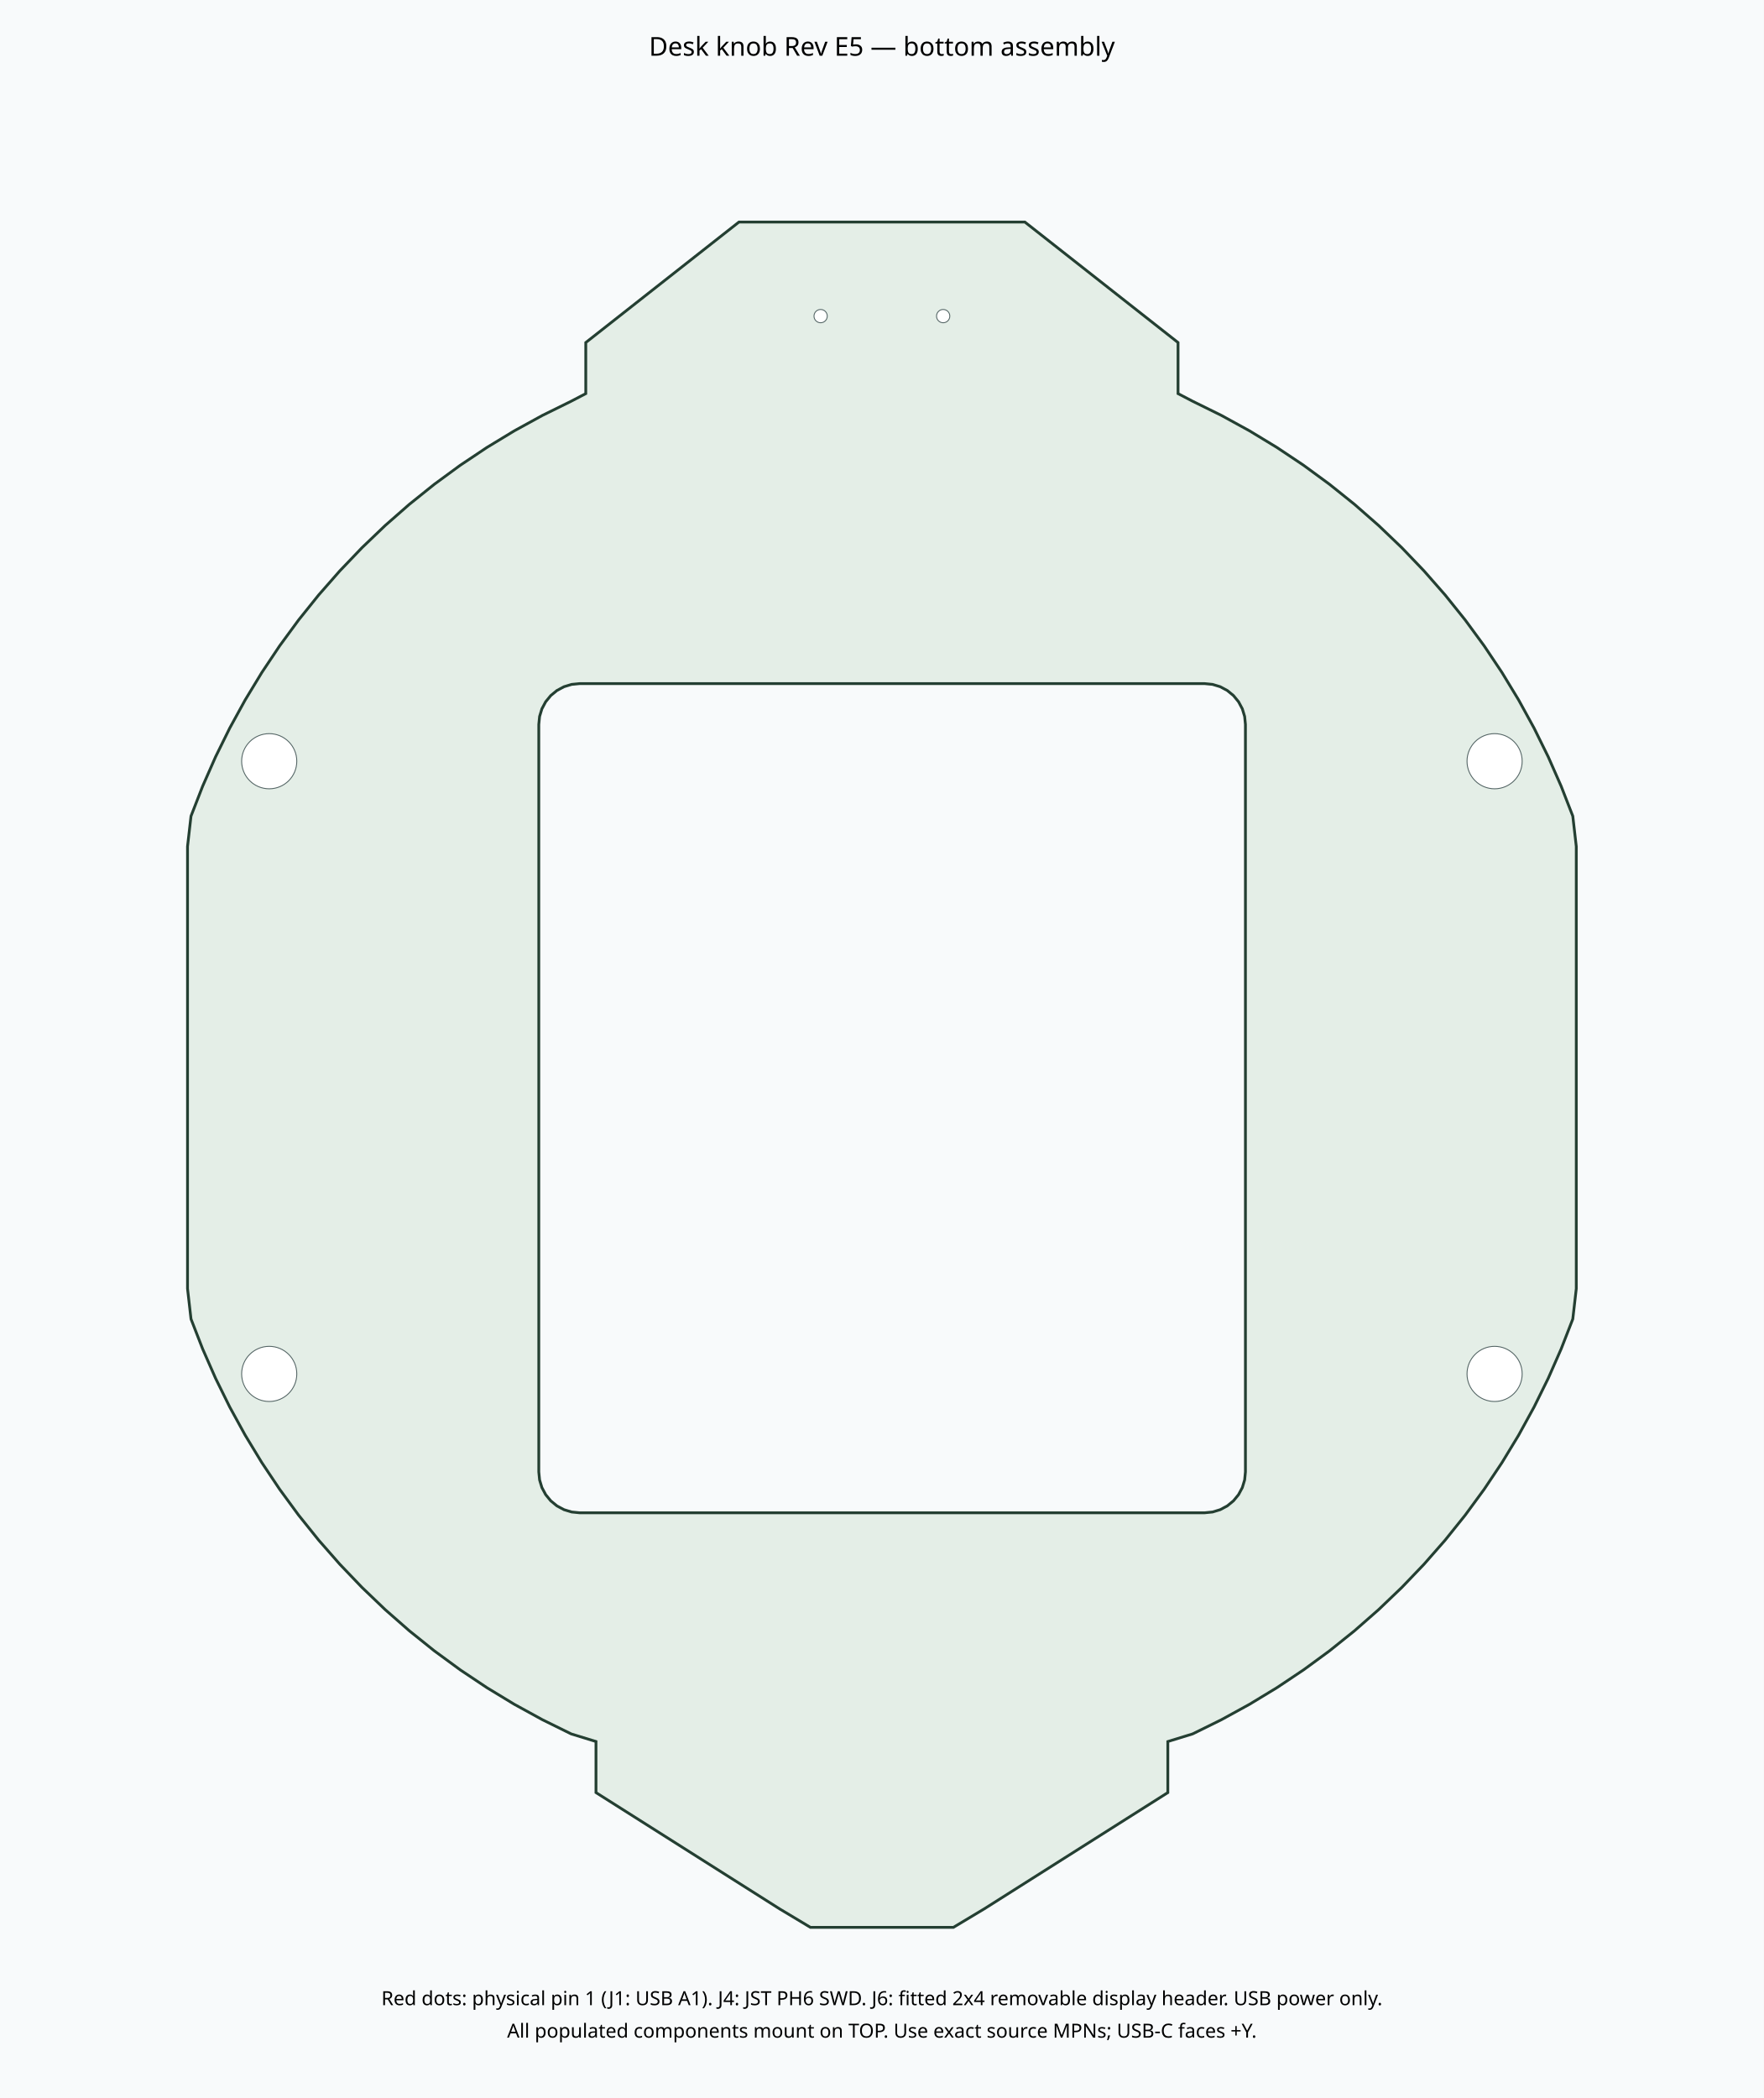
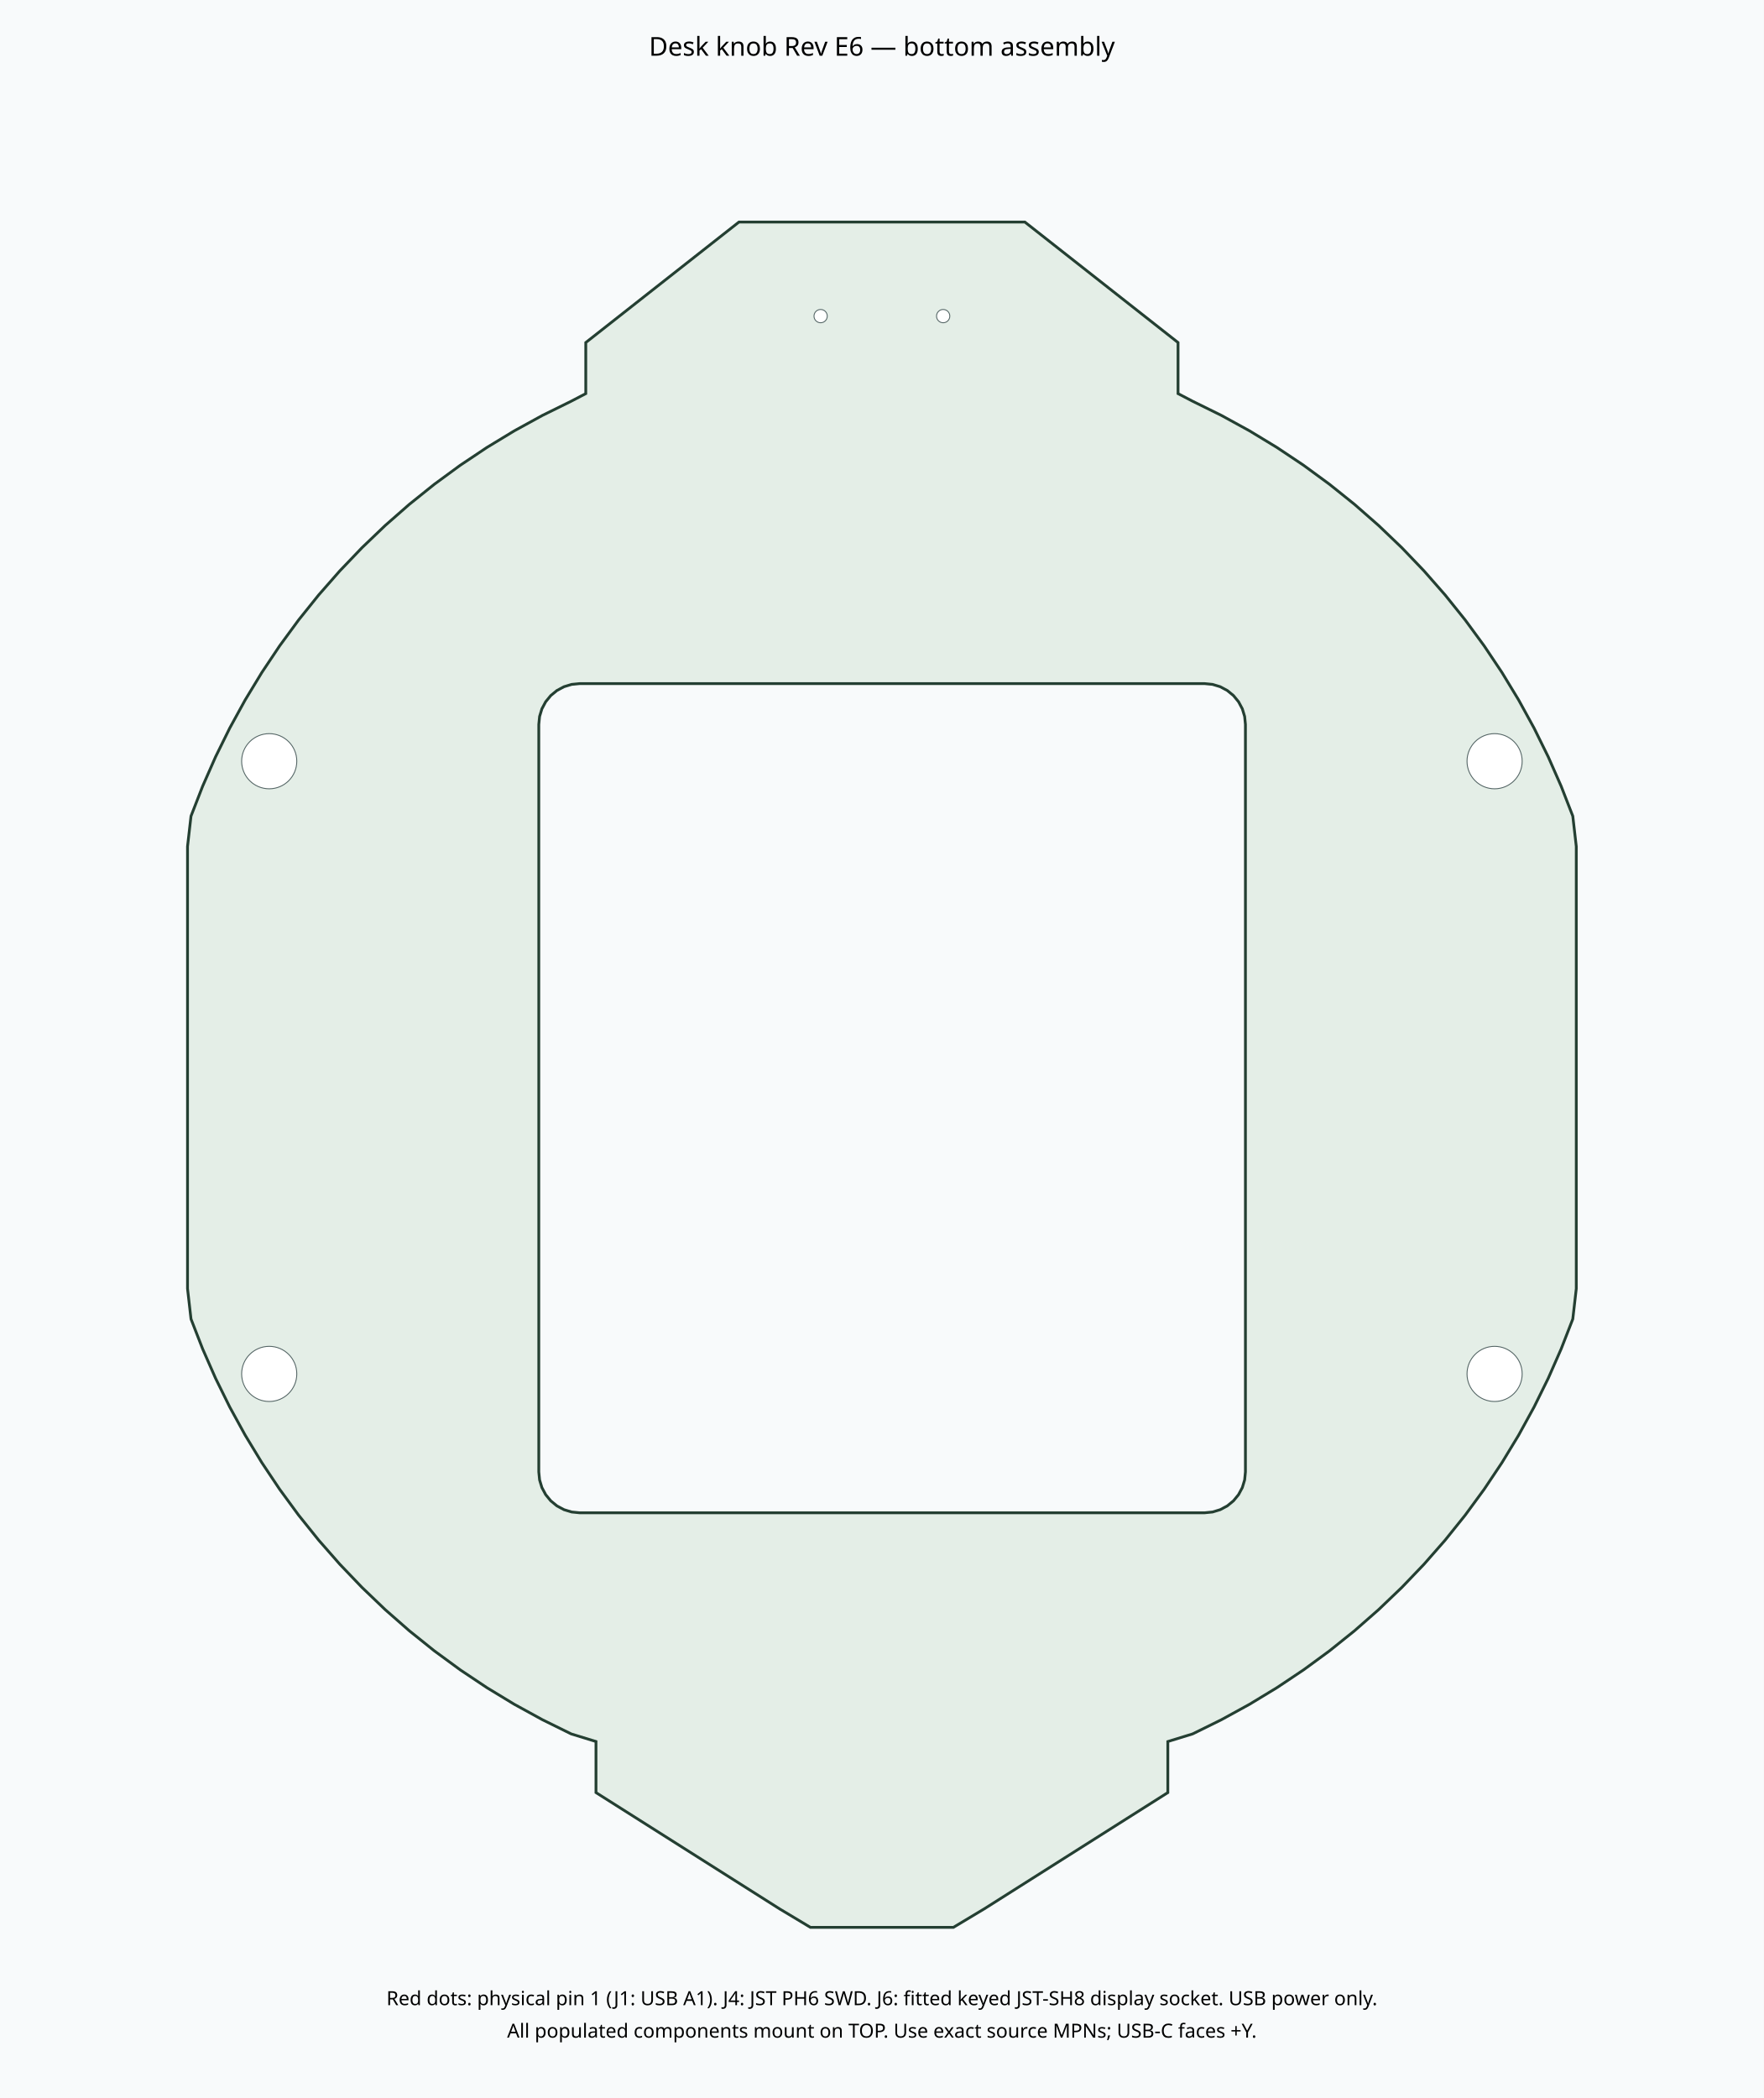
<svg xmlns="http://www.w3.org/2000/svg" width="1900" height="2260" viewBox="0 0 1900 2260">
  <rect width="1900" height="2260" fill="#f8fafb" />
-   <text x="950" y="60" text-anchor="middle" font-family="sans-serif" font-size="28">Desk knob Rev E5 — bottom assembly</text>
+   <text x="950" y="60" text-anchor="middle" font-family="sans-serif" font-size="28">Desk knob Rev E6 — bottom assembly</text>
  <path d="M 202.000,1150.000 L 202.000,1115.453 L 202.000,1080.973 L 202.000,1046.623 L 202.000,1012.471 L 202.000,978.580 L 202.000,945.015 L 202.000,911.841 L 205.763,879.120 L 218.287,846.915 L 232.204,815.286 L 247.487,784.295 L 264.108,754.000 L 282.034,724.459 L 301.232,695.727 L 321.664,667.861 L 343.293,640.912 L 366.076,614.933 L 389.971,589.971 L 414.933,566.076 L 440.912,543.293 L 467.861,521.664 L 495.727,501.232 L 524.459,482.034 L 554.000,464.108 L 584.295,447.487 L 615.286,432.204 L 631.000,424.000 L 631.000,369.000 L 796.000,239.200 L 1104.000,239.200 L 1269.000,369.000 L 1269.000,424.000 L 1284.714,432.204 L 1315.705,447.487 L 1346.000,464.108 L 1375.541,482.034 L 1404.273,501.232 L 1432.139,521.664 L 1459.088,543.293 L 1485.067,566.076 L 1510.029,589.971 L 1533.924,614.933 L 1556.707,640.912 L 1578.336,667.861 L 1598.768,695.727 L 1617.966,724.459 L 1635.892,754.000 L 1652.513,784.295 L 1667.796,815.286 L 1681.713,846.915 L 1694.237,879.120 L 1698.000,911.841 L 1698.000,945.015 L 1698.000,978.580 L 1698.000,1012.471 L 1698.000,1046.623 L 1698.000,1080.973 L 1698.000,1115.453 L 1698.000,1150.000 L 1698.000,1184.547 L 1698.000,1219.027 L 1698.000,1253.377 L 1698.000,1287.529 L 1698.000,1321.420 L 1698.000,1354.985 L 1698.000,1388.159 L 1694.237,1420.880 L 1681.713,1453.085 L 1667.796,1484.714 L 1652.513,1515.705 L 1635.892,1546.000 L 1617.966,1575.541 L 1598.768,1604.273 L 1578.336,1632.139 L 1556.707,1659.088 L 1533.924,1685.067 L 1510.029,1710.029 L 1485.067,1733.924 L 1459.088,1756.707 L 1432.139,1778.336 L 1404.273,1798.768 L 1375.541,1817.966 L 1346.000,1835.892 L 1315.705,1852.513 L 1284.714,1867.796 L 1258.000,1876.000 L 1258.000,1931.000 L 1060.000,2056.400 L 1027.000,2076.200 L 873.000,2076.200 L 840.000,2056.400 L 642.000,1931.000 L 642.000,1876.000 L 615.286,1867.796 L 584.295,1852.513 L 554.000,1835.892 L 524.459,1817.966 L 495.727,1798.768 L 467.861,1778.336 L 440.912,1756.707 L 414.933,1733.924 L 389.971,1710.029 L 366.076,1685.067 L 343.293,1659.088 L 321.664,1632.139 L 301.232,1604.273 L 282.034,1575.541 L 264.108,1546.000 L 247.487,1515.705 L 232.204,1484.714 L 218.287,1453.085 L 205.763,1420.880 L 202.000,1388.159 L 202.000,1354.985 L 202.000,1321.420 L 202.000,1287.529 L 202.000,1253.377 L 202.000,1219.027 L 202.000,1184.547 Z M 580.400,780.400 L 581.245,771.816 L 583.749,763.562 L 587.815,755.955 L 593.287,749.287 L 599.955,743.815 L 607.562,739.749 L 615.816,737.245 L 624.400,736.400 L 1297.600,736.400 L 1306.184,737.245 L 1314.438,739.749 L 1322.045,743.815 L 1328.713,749.287 L 1334.185,755.955 L 1338.251,763.562 L 1340.755,771.816 L 1341.600,780.400 L 1341.600,1585.600 L 1340.755,1594.184 L 1338.251,1602.438 L 1334.185,1610.045 L 1328.713,1616.713 L 1322.045,1622.185 L 1314.438,1626.251 L 1306.184,1628.755 L 1297.600,1629.600 L 624.400,1629.600 L 615.816,1628.755 L 607.562,1626.251 L 599.955,1622.185 L 593.287,1616.713 L 587.815,1610.045 L 583.749,1602.438 L 581.245,1594.184 L 580.400,1585.600 Z" fill="#e4eee7" stroke="#243f32" stroke-width="3" fill-rule="evenodd" />
  <circle cx="1610" cy="820" r="29.7" fill="white" stroke="#566" />
  <circle cx="290" cy="820" r="29.7" fill="white" stroke="#566" />
  <circle cx="1610" cy="1480" r="29.7" fill="white" stroke="#566" />
  <circle cx="290" cy="1480" r="29.7" fill="white" stroke="#566" />
  <circle cx="884" cy="340.522" r="7.15" fill="white" stroke="#566" />
  <circle cx="1016" cy="340.522" r="7.15" fill="white" stroke="#566" />
-   <text x="950" y="2160" text-anchor="middle" font-family="sans-serif" font-size="21">Red dots: physical pin 1 (J1: USB A1). J4: JST PH6 SWD. J6: fitted 2x4 removable display header. USB power only.</text>
+   <text x="950" y="2160" text-anchor="middle" font-family="sans-serif" font-size="21">Red dots: physical pin 1 (J1: USB A1). J4: JST PH6 SWD. J6: fitted keyed JST-SH8 display socket. USB power only.</text>
  <text x="950" y="2195" text-anchor="middle" font-family="sans-serif" font-size="21">All populated components mount on TOP. Use exact source MPNs; USB-C faces +Y.</text>
</svg>
